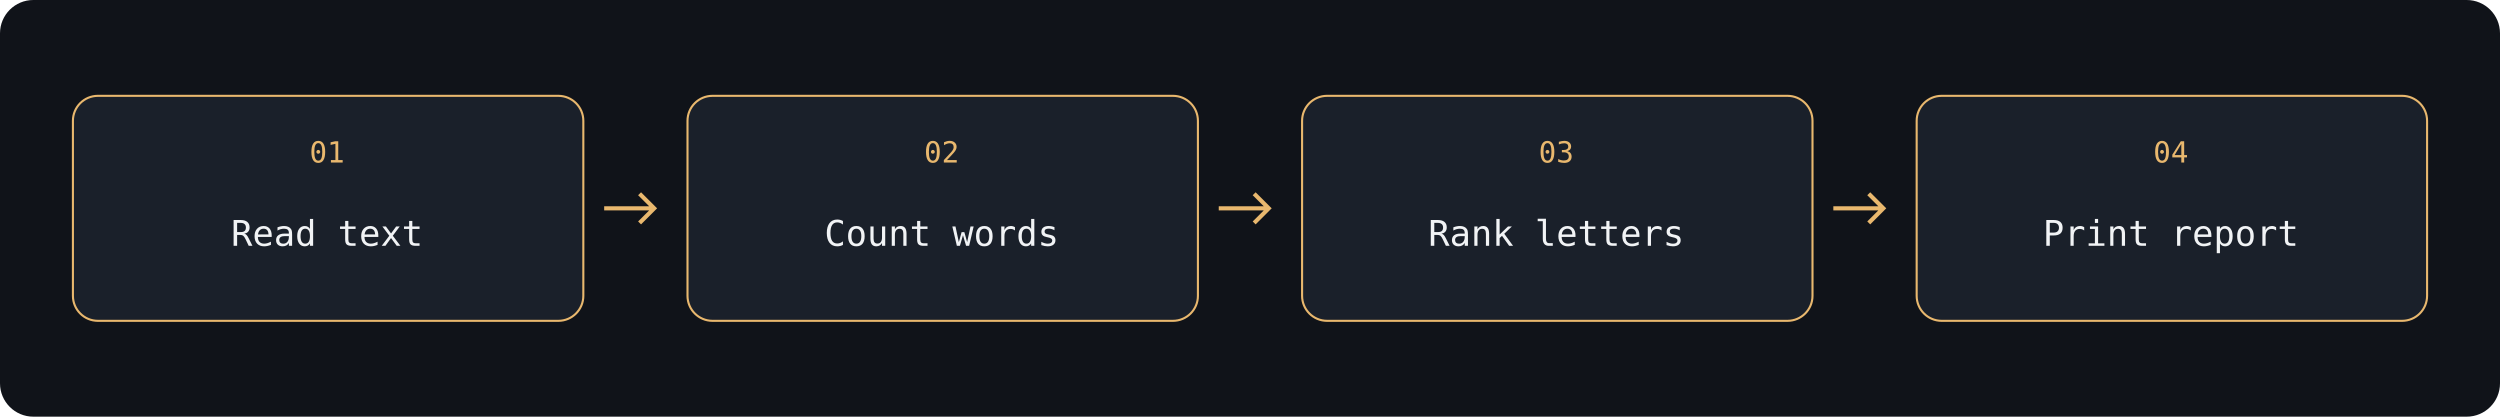
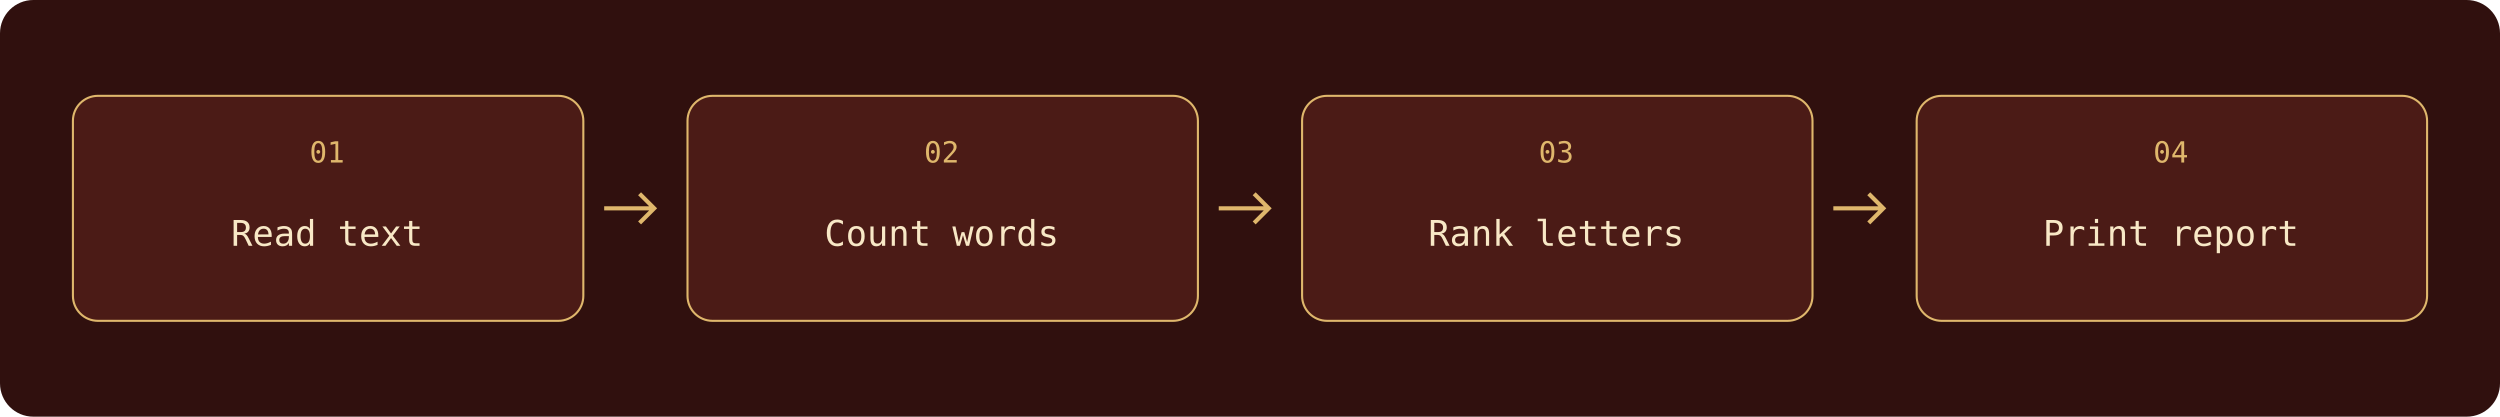
<svg xmlns="http://www.w3.org/2000/svg" width="1200" height="200" viewBox="0 0 1200 200">
-   <rect width="1200" height="200" rx="16" fill="#101319" />
+   <rect width="1200" height="200" rx="16" fill="#30100e" />
  <g font-family="monospace" text-anchor="middle">
-     <rect x="35" y="46" width="245" height="108" rx="12" fill="#1a202a" stroke="#e9b86e" />
-     <text x="157" y="78" fill="#e9b86e" font-size="14">01</text>
-     <text x="157" y="118" fill="#f1f3f5" font-size="17">Read text</text>
-     <path d="M290 100h24m-7-7 7 7-7 7" fill="none" stroke="#e9b86e" stroke-width="2" />
-     <rect x="330" y="46" width="245" height="108" rx="12" fill="#1a202a" stroke="#e9b86e" />
-     <text x="452" y="78" fill="#e9b86e" font-size="14">02</text>
-     <text x="452" y="118" fill="#f1f3f5" font-size="17">Count words</text>
-     <path d="M585 100h24m-7-7 7 7-7 7" fill="none" stroke="#e9b86e" stroke-width="2" />
-     <rect x="625" y="46" width="245" height="108" rx="12" fill="#1a202a" stroke="#e9b86e" />
-     <text x="747" y="78" fill="#e9b86e" font-size="14">03</text>
-     <text x="747" y="118" fill="#f1f3f5" font-size="17">Rank letters</text>
-     <path d="M880 100h24m-7-7 7 7-7 7" fill="none" stroke="#e9b86e" stroke-width="2" />
-     <rect x="920" y="46" width="245" height="108" rx="12" fill="#1a202a" stroke="#e9b86e" />
-     <text x="1042" y="78" fill="#e9b86e" font-size="14">04</text>
-     <text x="1042" y="118" fill="#f1f3f5" font-size="17">Print report</text>
+     <rect x="35" y="46" width="245" height="108" rx="12" fill="#4b1b16" stroke="#dfb76c" />
+     <text x="157" y="78" fill="#dfb76c" font-size="14">01</text>
+     <text x="157" y="118" fill="#f8e8c6" font-size="17">Read text</text>
+     <path d="M290 100h24m-7-7 7 7-7 7" fill="none" stroke="#dfb76c" stroke-width="2" />
+     <rect x="330" y="46" width="245" height="108" rx="12" fill="#4b1b16" stroke="#dfb76c" />
+     <text x="452" y="78" fill="#dfb76c" font-size="14">02</text>
+     <text x="452" y="118" fill="#f8e8c6" font-size="17">Count words</text>
+     <path d="M585 100h24m-7-7 7 7-7 7" fill="none" stroke="#dfb76c" stroke-width="2" />
+     <rect x="625" y="46" width="245" height="108" rx="12" fill="#4b1b16" stroke="#dfb76c" />
+     <text x="747" y="78" fill="#dfb76c" font-size="14">03</text>
+     <text x="747" y="118" fill="#f8e8c6" font-size="17">Rank letters</text>
+     <path d="M880 100h24m-7-7 7 7-7 7" fill="none" stroke="#dfb76c" stroke-width="2" />
+     <rect x="920" y="46" width="245" height="108" rx="12" fill="#4b1b16" stroke="#dfb76c" />
+     <text x="1042" y="78" fill="#dfb76c" font-size="14">04</text>
+     <text x="1042" y="118" fill="#f8e8c6" font-size="17">Print report</text>
  </g>
</svg>
